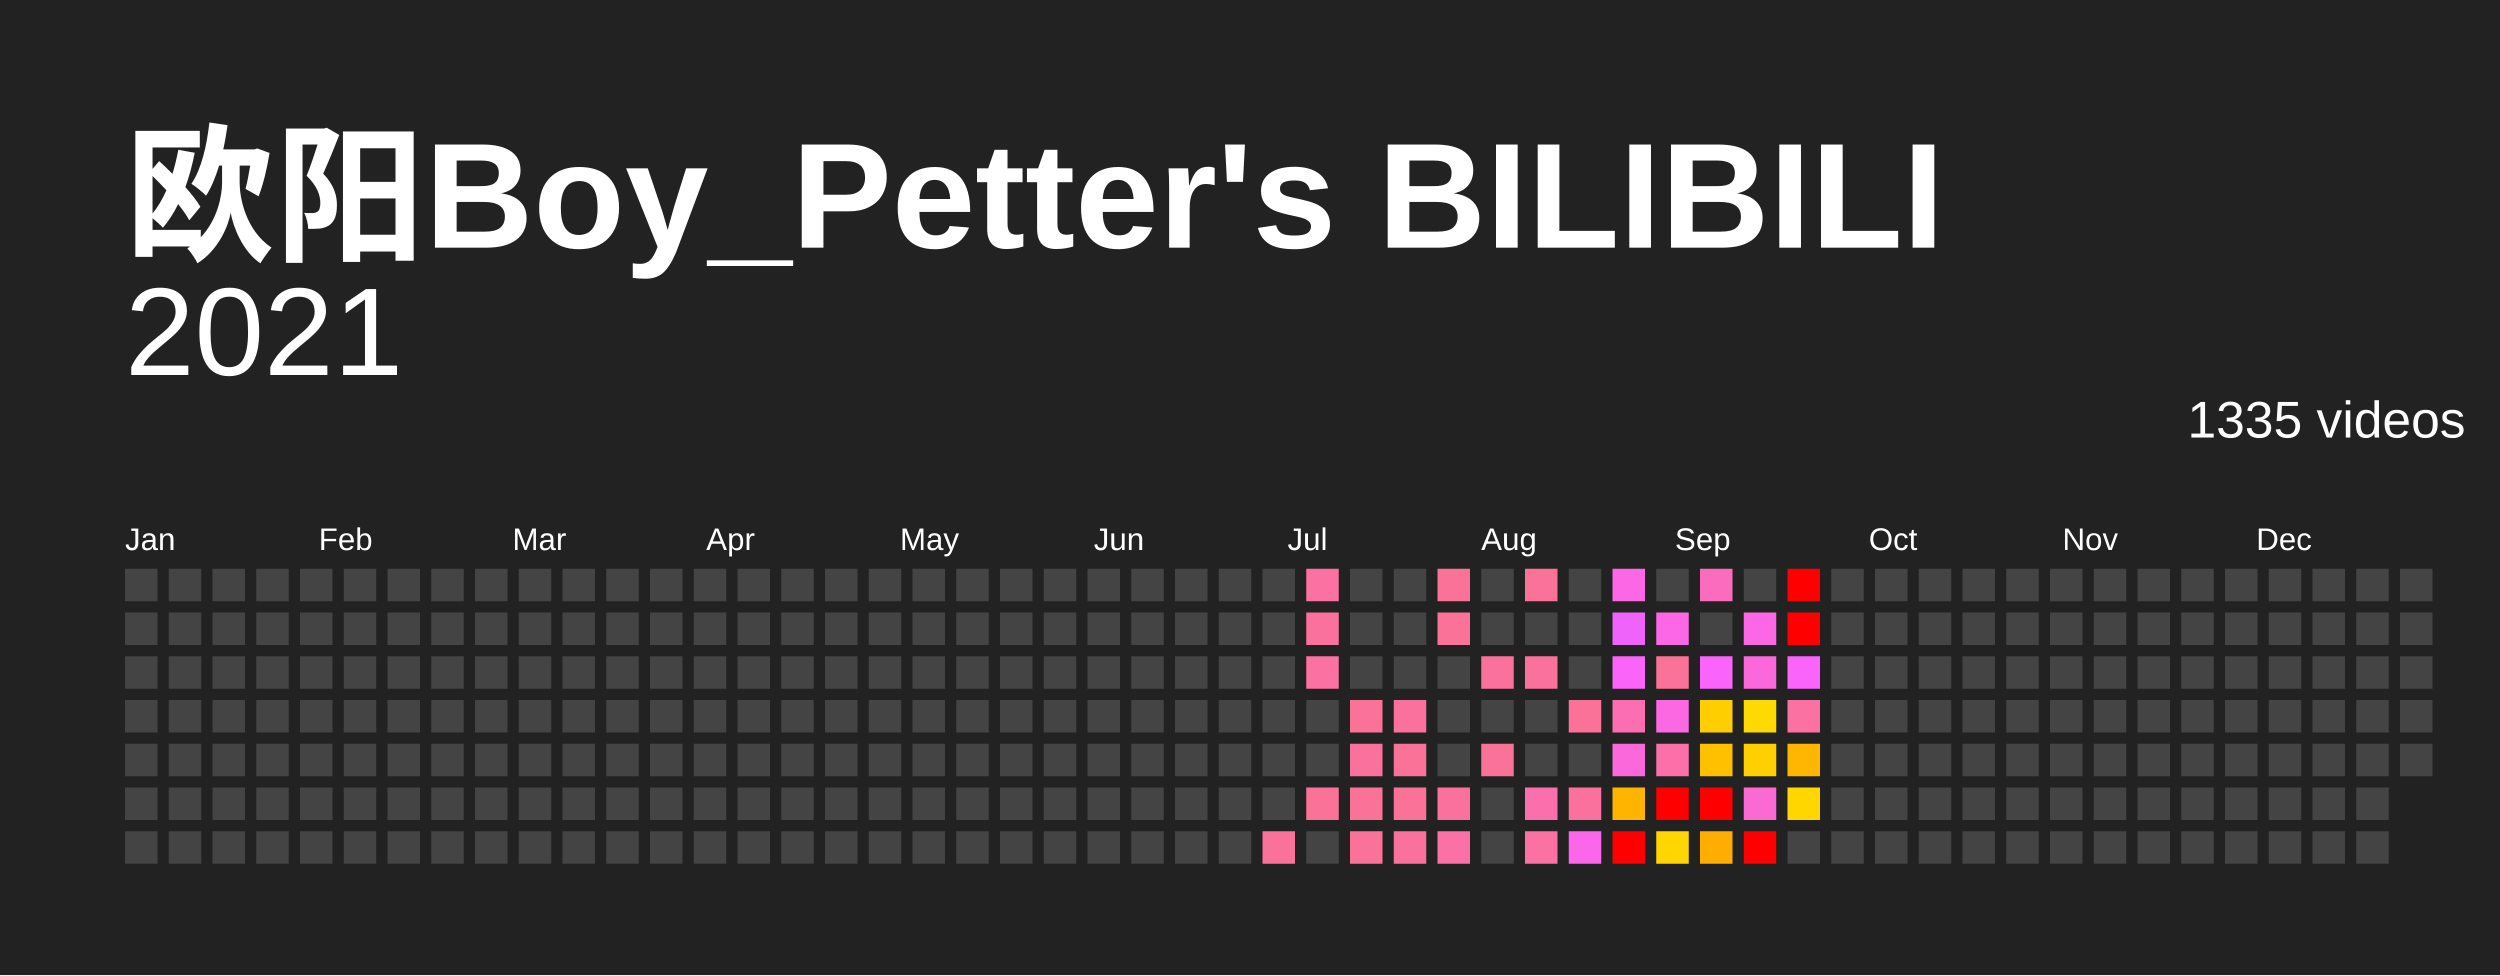
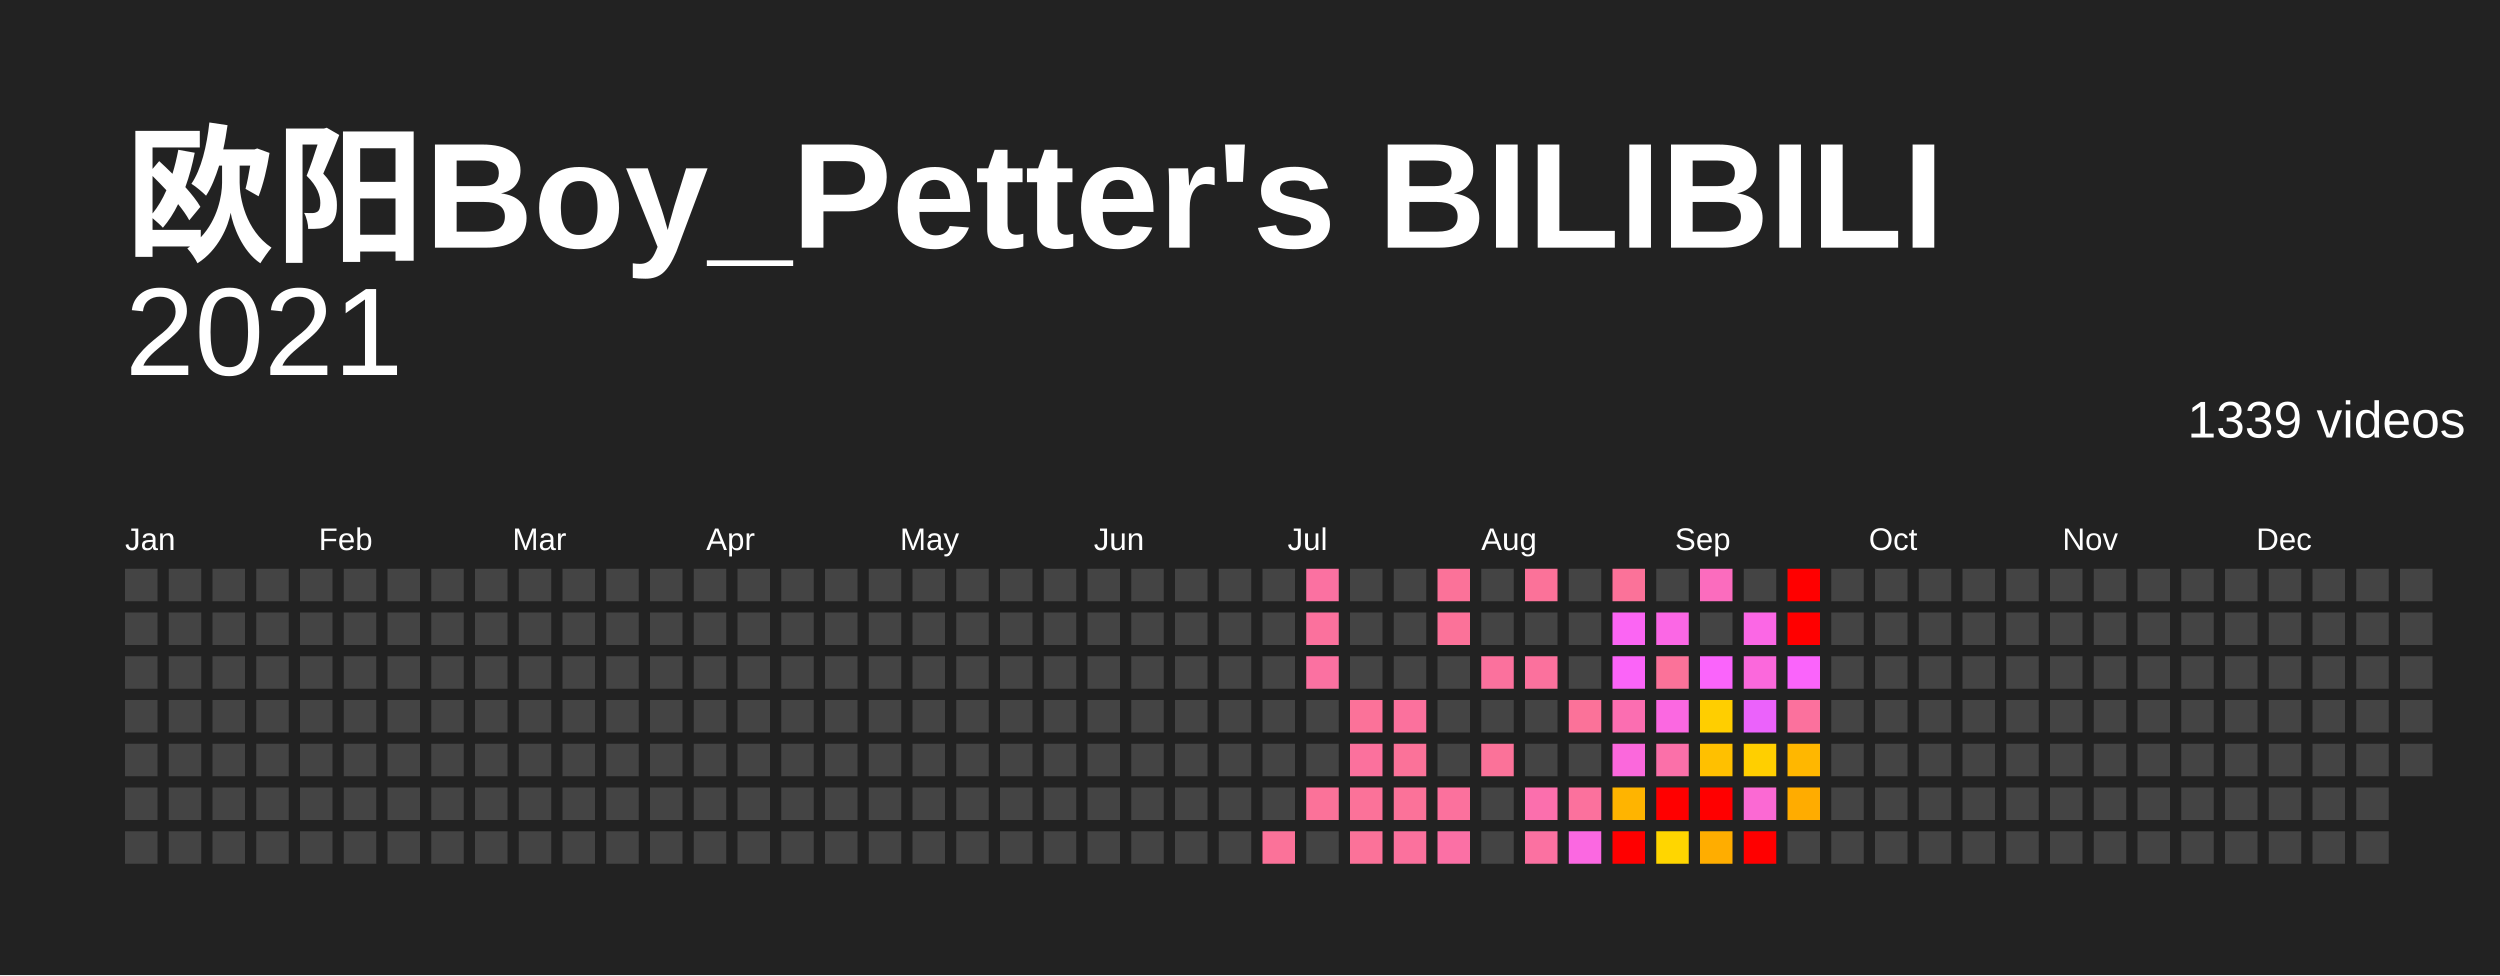
<svg xmlns="http://www.w3.org/2000/svg" baseProfile="full" height="78mm" version="1.1" viewBox="0,0,200,78" width="200mm">
  <defs />
  <rect fill="#222222" height="78" width="200" x="0" y="0" />
  <text fill="#FFFFFF" style="font-size:12px; font-family:Arial; font-weight:bold;" x="10" y="20">欧阳Boy_Petter's BILIBILI</text>
  <text alignment-baseline="hanging" fill="#FFFFFF" style="font-size:10.0px; font-family:Arial;" x="10" y="30">2021</text>
-   <text alignment-baseline="hanging" fill="#FFFFFF" style="font-size:4.125px; font-family:Arial;" x="175" y="35">1335 videos</text>
+   <text alignment-baseline="hanging" fill="#FFFFFF" style="font-size:4.125px; font-family:Arial;" x="175" y="35">1339 videos</text>
  <text fill="#FFFFFF" style="font-size:2.5px; font-family:Arial" x="10.0" y="44">Jan</text>
  <text fill="#FFFFFF" style="font-size:2.5px; font-family:Arial" x="25.5" y="44">Feb</text>
  <text fill="#FFFFFF" style="font-size:2.5px; font-family:Arial" x="41.0" y="44">Mar</text>
  <text fill="#FFFFFF" style="font-size:2.5px; font-family:Arial" x="56.5" y="44">Apr</text>
  <text fill="#FFFFFF" style="font-size:2.5px; font-family:Arial" x="72.0" y="44">May</text>
  <text fill="#FFFFFF" style="font-size:2.5px; font-family:Arial" x="87.5" y="44">Jun</text>
  <text fill="#FFFFFF" style="font-size:2.5px; font-family:Arial" x="103.0" y="44">Jul</text>
  <text fill="#FFFFFF" style="font-size:2.5px; font-family:Arial" x="118.5" y="44">Aug</text>
  <text fill="#FFFFFF" style="font-size:2.5px; font-family:Arial" x="134.0" y="44">Sep</text>
  <text fill="#FFFFFF" style="font-size:2.5px; font-family:Arial" x="149.5" y="44">Oct</text>
  <text fill="#FFFFFF" style="font-size:2.5px; font-family:Arial" x="165.0" y="44">Nov</text>
  <text fill="#FFFFFF" style="font-size:2.5px; font-family:Arial" x="180.5" y="44">Dec</text>
  <rect fill="#444444" height="2.6" width="2.6" x="10.0" y="45.5" />
  <rect fill="#444444" height="2.6" width="2.6" x="10.0" y="49.0" />
  <rect fill="#444444" height="2.6" width="2.6" x="10.0" y="52.5" />
  <rect fill="#444444" height="2.6" width="2.6" x="10.0" y="56.0" />
  <rect fill="#444444" height="2.6" width="2.6" x="10.0" y="59.5" />
  <rect fill="#444444" height="2.6" width="2.6" x="10.0" y="63.0" />
  <rect fill="#444444" height="2.6" width="2.6" x="10.0" y="66.5" />
  <rect fill="#444444" height="2.6" width="2.6" x="13.5" y="45.5" />
  <rect fill="#444444" height="2.6" width="2.6" x="13.5" y="49.0" />
  <rect fill="#444444" height="2.6" width="2.6" x="13.5" y="52.5" />
  <rect fill="#444444" height="2.6" width="2.6" x="13.5" y="56.0" />
  <rect fill="#444444" height="2.6" width="2.6" x="13.5" y="59.5" />
  <rect fill="#444444" height="2.6" width="2.6" x="13.5" y="63.0" />
  <rect fill="#444444" height="2.6" width="2.6" x="13.5" y="66.5" />
  <rect fill="#444444" height="2.6" width="2.6" x="17.0" y="45.5" />
  <rect fill="#444444" height="2.6" width="2.6" x="17.0" y="49.0" />
  <rect fill="#444444" height="2.6" width="2.6" x="17.0" y="52.5" />
  <rect fill="#444444" height="2.6" width="2.6" x="17.0" y="56.0" />
  <rect fill="#444444" height="2.6" width="2.6" x="17.0" y="59.5" />
  <rect fill="#444444" height="2.6" width="2.6" x="17.0" y="63.0" />
  <rect fill="#444444" height="2.6" width="2.6" x="17.0" y="66.5" />
  <rect fill="#444444" height="2.6" width="2.6" x="20.5" y="45.5" />
  <rect fill="#444444" height="2.6" width="2.6" x="20.5" y="49.0" />
  <rect fill="#444444" height="2.6" width="2.6" x="20.5" y="52.5" />
  <rect fill="#444444" height="2.6" width="2.6" x="20.5" y="56.0" />
  <rect fill="#444444" height="2.6" width="2.6" x="20.5" y="59.5" />
  <rect fill="#444444" height="2.6" width="2.6" x="20.5" y="63.0" />
  <rect fill="#444444" height="2.6" width="2.6" x="20.5" y="66.5" />
  <rect fill="#444444" height="2.6" width="2.6" x="24.0" y="45.5" />
  <rect fill="#444444" height="2.6" width="2.6" x="24.0" y="49.0" />
  <rect fill="#444444" height="2.6" width="2.6" x="24.0" y="52.5" />
  <rect fill="#444444" height="2.6" width="2.6" x="24.0" y="56.0" />
  <rect fill="#444444" height="2.6" width="2.6" x="24.0" y="59.5" />
  <rect fill="#444444" height="2.6" width="2.6" x="24.0" y="63.0" />
  <rect fill="#444444" height="2.6" width="2.6" x="24.0" y="66.5" />
  <rect fill="#444444" height="2.6" width="2.6" x="27.5" y="45.5" />
  <rect fill="#444444" height="2.6" width="2.6" x="27.5" y="49.0" />
  <rect fill="#444444" height="2.6" width="2.6" x="27.5" y="52.5" />
  <rect fill="#444444" height="2.6" width="2.6" x="27.5" y="56.0" />
  <rect fill="#444444" height="2.6" width="2.6" x="27.5" y="59.5" />
  <rect fill="#444444" height="2.6" width="2.6" x="27.5" y="63.0" />
  <rect fill="#444444" height="2.6" width="2.6" x="27.5" y="66.5" />
  <rect fill="#444444" height="2.6" width="2.6" x="31.0" y="45.5" />
  <rect fill="#444444" height="2.6" width="2.6" x="31.0" y="49.0" />
  <rect fill="#444444" height="2.6" width="2.6" x="31.0" y="52.5" />
  <rect fill="#444444" height="2.6" width="2.6" x="31.0" y="56.0" />
  <rect fill="#444444" height="2.6" width="2.6" x="31.0" y="59.5" />
  <rect fill="#444444" height="2.6" width="2.6" x="31.0" y="63.0" />
  <rect fill="#444444" height="2.6" width="2.6" x="31.0" y="66.5" />
  <rect fill="#444444" height="2.6" width="2.6" x="34.5" y="45.5" />
  <rect fill="#444444" height="2.6" width="2.6" x="34.5" y="49.0" />
  <rect fill="#444444" height="2.6" width="2.6" x="34.5" y="52.5" />
  <rect fill="#444444" height="2.6" width="2.6" x="34.5" y="56.0" />
  <rect fill="#444444" height="2.6" width="2.6" x="34.5" y="59.5" />
  <rect fill="#444444" height="2.6" width="2.6" x="34.5" y="63.0" />
  <rect fill="#444444" height="2.6" width="2.6" x="34.5" y="66.5" />
  <rect fill="#444444" height="2.6" width="2.6" x="38.0" y="45.5" />
  <rect fill="#444444" height="2.6" width="2.6" x="38.0" y="49.0" />
  <rect fill="#444444" height="2.6" width="2.6" x="38.0" y="52.5" />
  <rect fill="#444444" height="2.6" width="2.6" x="38.0" y="56.0" />
  <rect fill="#444444" height="2.6" width="2.6" x="38.0" y="59.5" />
  <rect fill="#444444" height="2.6" width="2.6" x="38.0" y="63.0" />
  <rect fill="#444444" height="2.6" width="2.6" x="38.0" y="66.5" />
  <rect fill="#444444" height="2.6" width="2.6" x="41.5" y="45.5" />
  <rect fill="#444444" height="2.6" width="2.6" x="41.5" y="49.0" />
  <rect fill="#444444" height="2.6" width="2.6" x="41.5" y="52.5" />
  <rect fill="#444444" height="2.6" width="2.6" x="41.5" y="56.0" />
  <rect fill="#444444" height="2.6" width="2.6" x="41.5" y="59.5" />
  <rect fill="#444444" height="2.6" width="2.6" x="41.5" y="63.0" />
  <rect fill="#444444" height="2.6" width="2.6" x="41.5" y="66.5" />
  <rect fill="#444444" height="2.6" width="2.6" x="45.0" y="45.5" />
  <rect fill="#444444" height="2.6" width="2.6" x="45.0" y="49.0" />
  <rect fill="#444444" height="2.6" width="2.6" x="45.0" y="52.5" />
  <rect fill="#444444" height="2.6" width="2.6" x="45.0" y="56.0" />
  <rect fill="#444444" height="2.6" width="2.6" x="45.0" y="59.5" />
  <rect fill="#444444" height="2.6" width="2.6" x="45.0" y="63.0" />
  <rect fill="#444444" height="2.6" width="2.6" x="45.0" y="66.5" />
  <rect fill="#444444" height="2.6" width="2.6" x="48.5" y="45.5" />
  <rect fill="#444444" height="2.6" width="2.6" x="48.5" y="49.0" />
  <rect fill="#444444" height="2.6" width="2.6" x="48.5" y="52.5" />
  <rect fill="#444444" height="2.6" width="2.6" x="48.5" y="56.0" />
  <rect fill="#444444" height="2.6" width="2.6" x="48.5" y="59.5" />
  <rect fill="#444444" height="2.6" width="2.6" x="48.5" y="63.0" />
  <rect fill="#444444" height="2.6" width="2.6" x="48.5" y="66.5" />
  <rect fill="#444444" height="2.6" width="2.6" x="52.0" y="45.5" />
  <rect fill="#444444" height="2.6" width="2.6" x="52.0" y="49.0" />
  <rect fill="#444444" height="2.6" width="2.6" x="52.0" y="52.5" />
  <rect fill="#444444" height="2.6" width="2.6" x="52.0" y="56.0" />
  <rect fill="#444444" height="2.6" width="2.6" x="52.0" y="59.5" />
  <rect fill="#444444" height="2.6" width="2.6" x="52.0" y="63.0" />
  <rect fill="#444444" height="2.6" width="2.6" x="52.0" y="66.5" />
  <rect fill="#444444" height="2.6" width="2.6" x="55.5" y="45.5" />
  <rect fill="#444444" height="2.6" width="2.6" x="55.5" y="49.0" />
  <rect fill="#444444" height="2.6" width="2.6" x="55.5" y="52.5" />
  <rect fill="#444444" height="2.6" width="2.6" x="55.5" y="56.0" />
  <rect fill="#444444" height="2.6" width="2.6" x="55.5" y="59.5" />
  <rect fill="#444444" height="2.6" width="2.6" x="55.5" y="63.0" />
  <rect fill="#444444" height="2.6" width="2.6" x="55.5" y="66.5" />
  <rect fill="#444444" height="2.6" width="2.6" x="59.0" y="45.5" />
  <rect fill="#444444" height="2.6" width="2.6" x="59.0" y="49.0" />
  <rect fill="#444444" height="2.6" width="2.6" x="59.0" y="52.5" />
  <rect fill="#444444" height="2.6" width="2.6" x="59.0" y="56.0" />
  <rect fill="#444444" height="2.6" width="2.6" x="59.0" y="59.5" />
  <rect fill="#444444" height="2.6" width="2.6" x="59.0" y="63.0" />
  <rect fill="#444444" height="2.6" width="2.6" x="59.0" y="66.5" />
  <rect fill="#444444" height="2.6" width="2.6" x="62.5" y="45.5" />
  <rect fill="#444444" height="2.6" width="2.6" x="62.5" y="49.0" />
  <rect fill="#444444" height="2.6" width="2.6" x="62.5" y="52.5" />
  <rect fill="#444444" height="2.6" width="2.6" x="62.5" y="56.0" />
  <rect fill="#444444" height="2.6" width="2.6" x="62.5" y="59.5" />
  <rect fill="#444444" height="2.6" width="2.6" x="62.5" y="63.0" />
  <rect fill="#444444" height="2.6" width="2.6" x="62.5" y="66.5" />
  <rect fill="#444444" height="2.6" width="2.6" x="66.0" y="45.5" />
  <rect fill="#444444" height="2.6" width="2.6" x="66.0" y="49.0" />
  <rect fill="#444444" height="2.6" width="2.6" x="66.0" y="52.5" />
  <rect fill="#444444" height="2.6" width="2.6" x="66.0" y="56.0" />
  <rect fill="#444444" height="2.6" width="2.6" x="66.0" y="59.5" />
  <rect fill="#444444" height="2.6" width="2.6" x="66.0" y="63.0" />
  <rect fill="#444444" height="2.6" width="2.6" x="66.0" y="66.5" />
  <rect fill="#444444" height="2.6" width="2.6" x="69.5" y="45.5" />
  <rect fill="#444444" height="2.6" width="2.6" x="69.5" y="49.0" />
  <rect fill="#444444" height="2.6" width="2.6" x="69.5" y="52.5" />
  <rect fill="#444444" height="2.6" width="2.6" x="69.5" y="56.0" />
  <rect fill="#444444" height="2.6" width="2.6" x="69.5" y="59.5" />
  <rect fill="#444444" height="2.6" width="2.6" x="69.5" y="63.0" />
  <rect fill="#444444" height="2.6" width="2.6" x="69.5" y="66.5" />
  <rect fill="#444444" height="2.6" width="2.6" x="73.0" y="45.5" />
  <rect fill="#444444" height="2.6" width="2.6" x="73.0" y="49.0" />
  <rect fill="#444444" height="2.6" width="2.6" x="73.0" y="52.5" />
  <rect fill="#444444" height="2.6" width="2.6" x="73.0" y="56.0" />
  <rect fill="#444444" height="2.6" width="2.6" x="73.0" y="59.5" />
  <rect fill="#444444" height="2.6" width="2.6" x="73.0" y="63.0" />
  <rect fill="#444444" height="2.6" width="2.6" x="73.0" y="66.5" />
  <rect fill="#444444" height="2.6" width="2.6" x="76.5" y="45.5" />
  <rect fill="#444444" height="2.6" width="2.6" x="76.5" y="49.0" />
  <rect fill="#444444" height="2.6" width="2.6" x="76.5" y="52.5" />
  <rect fill="#444444" height="2.6" width="2.6" x="76.5" y="56.0" />
  <rect fill="#444444" height="2.6" width="2.6" x="76.5" y="59.5" />
  <rect fill="#444444" height="2.6" width="2.6" x="76.5" y="63.0" />
  <rect fill="#444444" height="2.6" width="2.6" x="76.5" y="66.5" />
  <rect fill="#444444" height="2.6" width="2.6" x="80.0" y="45.5" />
  <rect fill="#444444" height="2.6" width="2.6" x="80.0" y="49.0" />
  <rect fill="#444444" height="2.6" width="2.6" x="80.0" y="52.5" />
  <rect fill="#444444" height="2.6" width="2.6" x="80.0" y="56.0" />
  <rect fill="#444444" height="2.6" width="2.6" x="80.0" y="59.5" />
  <rect fill="#444444" height="2.6" width="2.6" x="80.0" y="63.0" />
  <rect fill="#444444" height="2.6" width="2.6" x="80.0" y="66.5" />
  <rect fill="#444444" height="2.6" width="2.6" x="83.5" y="45.5" />
  <rect fill="#444444" height="2.6" width="2.6" x="83.5" y="49.0" />
  <rect fill="#444444" height="2.6" width="2.6" x="83.5" y="52.5" />
  <rect fill="#444444" height="2.6" width="2.6" x="83.5" y="56.0" />
  <rect fill="#444444" height="2.6" width="2.6" x="83.5" y="59.5" />
  <rect fill="#444444" height="2.6" width="2.6" x="83.5" y="63.0" />
  <rect fill="#444444" height="2.6" width="2.6" x="83.5" y="66.5" />
  <rect fill="#444444" height="2.6" width="2.6" x="87.0" y="45.5" />
  <rect fill="#444444" height="2.6" width="2.6" x="87.0" y="49.0" />
  <rect fill="#444444" height="2.6" width="2.6" x="87.0" y="52.5" />
  <rect fill="#444444" height="2.6" width="2.6" x="87.0" y="56.0" />
  <rect fill="#444444" height="2.6" width="2.6" x="87.0" y="59.5" />
  <rect fill="#444444" height="2.6" width="2.6" x="87.0" y="63.0" />
  <rect fill="#444444" height="2.6" width="2.6" x="87.0" y="66.5" />
  <rect fill="#444444" height="2.6" width="2.6" x="90.5" y="45.5" />
  <rect fill="#444444" height="2.6" width="2.6" x="90.5" y="49.0" />
  <rect fill="#444444" height="2.6" width="2.6" x="90.5" y="52.5" />
  <rect fill="#444444" height="2.6" width="2.6" x="90.5" y="56.0" />
  <rect fill="#444444" height="2.6" width="2.6" x="90.5" y="59.5" />
  <rect fill="#444444" height="2.6" width="2.6" x="90.5" y="63.0" />
  <rect fill="#444444" height="2.6" width="2.6" x="90.5" y="66.5" />
  <rect fill="#444444" height="2.6" width="2.6" x="94.0" y="45.5" />
  <rect fill="#444444" height="2.6" width="2.6" x="94.0" y="49.0" />
  <rect fill="#444444" height="2.6" width="2.6" x="94.0" y="52.5" />
  <rect fill="#444444" height="2.6" width="2.6" x="94.0" y="56.0" />
  <rect fill="#444444" height="2.6" width="2.6" x="94.0" y="59.5" />
  <rect fill="#444444" height="2.6" width="2.6" x="94.0" y="63.0" />
  <rect fill="#444444" height="2.6" width="2.6" x="94.0" y="66.5" />
  <rect fill="#444444" height="2.6" width="2.6" x="97.5" y="45.5" />
  <rect fill="#444444" height="2.6" width="2.6" x="97.5" y="49.0" />
  <rect fill="#444444" height="2.6" width="2.6" x="97.5" y="52.5" />
  <rect fill="#444444" height="2.6" width="2.6" x="97.5" y="56.0" />
  <rect fill="#444444" height="2.6" width="2.6" x="97.5" y="59.5" />
  <rect fill="#444444" height="2.6" width="2.6" x="97.5" y="63.0" />
  <rect fill="#444444" height="2.6" width="2.6" x="97.5" y="66.5" />
  <rect fill="#444444" height="2.6" width="2.6" x="101.0" y="45.5" />
  <rect fill="#444444" height="2.6" width="2.6" x="101.0" y="49.0" />
  <rect fill="#444444" height="2.6" width="2.6" x="101.0" y="52.5" />
  <rect fill="#444444" height="2.6" width="2.6" x="101.0" y="56.0" />
  <rect fill="#444444" height="2.6" width="2.6" x="101.0" y="59.5" />
  <rect fill="#444444" height="2.6" width="2.6" x="101.0" y="63.0" />
  <rect fill="#fb7299" height="2.6" width="2.6" x="101.0" y="66.5" />
  <rect fill="#fb71a1" height="2.6" width="2.6" x="104.5" y="45.5" />
  <rect fill="#fb719d" height="2.6" width="2.6" x="104.5" y="49.0" />
  <rect fill="#fb71a1" height="2.6" width="2.6" x="104.5" y="52.5" />
  <rect fill="#444444" height="2.6" width="2.6" x="104.5" y="56.0" />
  <rect fill="#444444" height="2.6" width="2.6" x="104.5" y="59.5" />
  <rect fill="#fb7299" height="2.6" width="2.6" x="104.5" y="63.0" />
  <rect fill="#444444" height="2.6" width="2.6" x="104.5" y="66.5" />
  <rect fill="#444444" height="2.6" width="2.6" x="108.0" y="45.5" />
  <rect fill="#444444" height="2.6" width="2.6" x="108.0" y="49.0" />
  <rect fill="#444444" height="2.6" width="2.6" x="108.0" y="52.5" />
  <rect fill="#fb7299" height="2.6" width="2.6" x="108.0" y="56.0" />
  <rect fill="#fb719d" height="2.6" width="2.6" x="108.0" y="59.5" />
  <rect fill="#fb7299" height="2.6" width="2.6" x="108.0" y="63.0" />
  <rect fill="#fb7299" height="2.6" width="2.6" x="108.0" y="66.5" />
  <rect fill="#444444" height="2.6" width="2.6" x="111.5" y="45.5" />
  <rect fill="#444444" height="2.6" width="2.6" x="111.5" y="49.0" />
  <rect fill="#444444" height="2.6" width="2.6" x="111.5" y="52.5" />
  <rect fill="#fb719d" height="2.6" width="2.6" x="111.5" y="56.0" />
  <rect fill="#fb7299" height="2.6" width="2.6" x="111.5" y="59.5" />
  <rect fill="#fb7299" height="2.6" width="2.6" x="111.5" y="63.0" />
  <rect fill="#fb719d" height="2.6" width="2.6" x="111.5" y="66.5" />
  <rect fill="#fb7299" height="2.6" width="2.6" x="115.0" y="45.5" />
  <rect fill="#fb7299" height="2.6" width="2.6" x="115.0" y="49.0" />
  <rect fill="#444444" height="2.6" width="2.6" x="115.0" y="52.5" />
  <rect fill="#444444" height="2.6" width="2.6" x="115.0" y="56.0" />
  <rect fill="#444444" height="2.6" width="2.6" x="115.0" y="59.5" />
  <rect fill="#fb719d" height="2.6" width="2.6" x="115.0" y="63.0" />
  <rect fill="#fb70a5" height="2.6" width="2.6" x="115.0" y="66.5" />
  <rect fill="#444444" height="2.6" width="2.6" x="118.5" y="45.5" />
  <rect fill="#444444" height="2.6" width="2.6" x="118.5" y="49.0" />
  <rect fill="#fb719d" height="2.6" width="2.6" x="118.5" y="52.5" />
  <rect fill="#444444" height="2.6" width="2.6" x="118.5" y="56.0" />
  <rect fill="#fb7299" height="2.6" width="2.6" x="118.5" y="59.5" />
  <rect fill="#444444" height="2.6" width="2.6" x="118.5" y="63.0" />
  <rect fill="#444444" height="2.6" width="2.6" x="118.5" y="66.5" />
  <rect fill="#fb7299" height="2.6" width="2.6" x="122.0" y="45.5" />
  <rect fill="#444444" height="2.6" width="2.6" x="122.0" y="49.0" />
  <rect fill="#fb719d" height="2.6" width="2.6" x="122.0" y="52.5" />
  <rect fill="#444444" height="2.6" width="2.6" x="122.0" y="56.0" />
  <rect fill="#444444" height="2.6" width="2.6" x="122.0" y="59.5" />
  <rect fill="#fb6fad" height="2.6" width="2.6" x="122.0" y="63.0" />
  <rect fill="#fb71a1" height="2.6" width="2.6" x="122.0" y="66.5" />
  <rect fill="#444444" height="2.6" width="2.6" x="125.5" y="45.5" />
  <rect fill="#444444" height="2.6" width="2.6" x="125.5" y="49.0" />
  <rect fill="#444444" height="2.6" width="2.6" x="125.5" y="52.5" />
  <rect fill="#fb7299" height="2.6" width="2.6" x="125.5" y="56.0" />
  <rect fill="#444444" height="2.6" width="2.6" x="125.5" y="59.5" />
  <rect fill="#fb719d" height="2.6" width="2.6" x="125.5" y="63.0" />
-   <rect fill="#fb66ea" height="2.6" width="2.6" x="125.5" y="66.5" />
-   <rect fill="#fb67e5" height="2.6" width="2.6" x="129.0" y="45.5" />
-   <rect fill="#f063fb" height="2.6" width="2.6" x="129.0" y="49.0" />
+   <rect fill="#fb68e1" height="2.6" width="2.6" x="125.5" y="66.5" />
+   <rect fill="#fb7299" height="2.6" width="2.6" x="129.0" y="45.5" />
+   <rect fill="#fb65f3" height="2.6" width="2.6" x="129.0" y="49.0" />
  <rect fill="#fb64f8" height="2.6" width="2.6" x="129.0" y="52.5" />
  <rect fill="#fb6eb1" height="2.6" width="2.6" x="129.0" y="56.0" />
  <rect fill="#fb68dc" height="2.6" width="2.6" x="129.0" y="59.5" />
  <rect fill="#ffb400" height="2.6" width="2.6" x="129.0" y="63.0" />
  <rect fill="red" height="2.6" width="2.6" x="129.0" y="66.5" />
  <rect fill="#444444" height="2.6" width="2.6" x="132.5" y="45.5" />
  <rect fill="#fb67e5" height="2.6" width="2.6" x="132.5" y="49.0" />
  <rect fill="#fb7299" height="2.6" width="2.6" x="132.5" y="52.5" />
  <rect fill="#fb68e1" height="2.6" width="2.6" x="132.5" y="56.0" />
  <rect fill="#fb70a9" height="2.6" width="2.6" x="132.5" y="59.5" />
  <rect fill="red" height="2.6" width="2.6" x="132.5" y="63.0" />
  <rect fill="#ffd600" height="2.6" width="2.6" x="132.5" y="66.5" />
  <rect fill="#fb6cbe" height="2.6" width="2.6" x="136.0" y="45.5" />
  <rect fill="#444444" height="2.6" width="2.6" x="136.0" y="49.0" />
  <rect fill="#fa64fb" height="2.6" width="2.6" x="136.0" y="52.5" />
  <rect fill="#ffce00" height="2.6" width="2.6" x="136.0" y="56.0" />
  <rect fill="#ffc000" height="2.6" width="2.6" x="136.0" y="59.5" />
  <rect fill="red" height="2.6" width="2.6" x="136.0" y="63.0" />
  <rect fill="#ffad00" height="2.6" width="2.6" x="136.0" y="66.5" />
  <rect fill="#444444" height="2.6" width="2.6" x="139.5" y="45.5" />
  <rect fill="#fb67e5" height="2.6" width="2.6" x="139.5" y="49.0" />
  <rect fill="#fb68dc" height="2.6" width="2.6" x="139.5" y="52.5" />
-   <rect fill="#ffda00" height="2.6" width="2.6" x="139.5" y="56.0" />
+   <rect fill="#eb62fb" height="2.6" width="2.6" x="139.5" y="56.0" />
  <rect fill="#ffcf00" height="2.6" width="2.6" x="139.5" y="59.5" />
  <rect fill="#fb69d3" height="2.6" width="2.6" x="139.5" y="63.0" />
  <rect fill="red" height="2.6" width="2.6" x="139.5" y="66.5" />
  <rect fill="red" height="2.6" width="2.6" x="143.0" y="45.5" />
  <rect fill="red" height="2.6" width="2.6" x="143.0" y="49.0" />
  <rect fill="#fa64fb" height="2.6" width="2.6" x="143.0" y="52.5" />
-   <rect fill="#fb71a1" height="2.6" width="2.6" x="143.0" y="56.0" />
-   <rect fill="#ffb600" height="2.6" width="2.6" x="143.0" y="59.5" />
-   <rect fill="#ffd600" height="2.6" width="2.6" x="143.0" y="63.0" />
+   <rect fill="#fb719d" height="2.6" width="2.6" x="143.0" y="56.0" />
+   <rect fill="#ffb700" height="2.6" width="2.6" x="143.0" y="59.5" />
+   <rect fill="#ffac00" height="2.6" width="2.6" x="143.0" y="63.0" />
  <rect fill="#444444" height="2.6" width="2.6" x="143.0" y="66.5" />
  <rect fill="#444444" height="2.6" width="2.6" x="146.5" y="45.5" />
  <rect fill="#444444" height="2.6" width="2.6" x="146.5" y="49.0" />
  <rect fill="#444444" height="2.6" width="2.6" x="146.5" y="52.5" />
  <rect fill="#444444" height="2.6" width="2.6" x="146.5" y="56.0" />
  <rect fill="#444444" height="2.6" width="2.6" x="146.5" y="59.5" />
  <rect fill="#444444" height="2.6" width="2.6" x="146.5" y="63.0" />
  <rect fill="#444444" height="2.6" width="2.6" x="146.5" y="66.5" />
  <rect fill="#444444" height="2.6" width="2.6" x="150.0" y="45.5" />
  <rect fill="#444444" height="2.6" width="2.6" x="150.0" y="49.0" />
  <rect fill="#444444" height="2.6" width="2.6" x="150.0" y="52.5" />
  <rect fill="#444444" height="2.6" width="2.6" x="150.0" y="56.0" />
  <rect fill="#444444" height="2.6" width="2.6" x="150.0" y="59.5" />
  <rect fill="#444444" height="2.6" width="2.6" x="150.0" y="63.0" />
  <rect fill="#444444" height="2.6" width="2.6" x="150.0" y="66.5" />
  <rect fill="#444444" height="2.6" width="2.6" x="153.5" y="45.5" />
  <rect fill="#444444" height="2.6" width="2.6" x="153.5" y="49.0" />
  <rect fill="#444444" height="2.6" width="2.6" x="153.5" y="52.5" />
  <rect fill="#444444" height="2.6" width="2.6" x="153.5" y="56.0" />
  <rect fill="#444444" height="2.6" width="2.6" x="153.5" y="59.5" />
  <rect fill="#444444" height="2.6" width="2.6" x="153.5" y="63.0" />
  <rect fill="#444444" height="2.6" width="2.6" x="153.5" y="66.5" />
  <rect fill="#444444" height="2.6" width="2.6" x="157.0" y="45.5" />
  <rect fill="#444444" height="2.6" width="2.6" x="157.0" y="49.0" />
  <rect fill="#444444" height="2.6" width="2.6" x="157.0" y="52.5" />
  <rect fill="#444444" height="2.6" width="2.6" x="157.0" y="56.0" />
  <rect fill="#444444" height="2.6" width="2.6" x="157.0" y="59.5" />
  <rect fill="#444444" height="2.6" width="2.6" x="157.0" y="63.0" />
  <rect fill="#444444" height="2.6" width="2.6" x="157.0" y="66.5" />
  <rect fill="#444444" height="2.6" width="2.6" x="160.5" y="45.5" />
  <rect fill="#444444" height="2.6" width="2.6" x="160.5" y="49.0" />
  <rect fill="#444444" height="2.6" width="2.6" x="160.5" y="52.5" />
  <rect fill="#444444" height="2.6" width="2.6" x="160.5" y="56.0" />
  <rect fill="#444444" height="2.6" width="2.6" x="160.5" y="59.5" />
  <rect fill="#444444" height="2.6" width="2.6" x="160.5" y="63.0" />
  <rect fill="#444444" height="2.6" width="2.6" x="160.5" y="66.5" />
  <rect fill="#444444" height="2.6" width="2.6" x="164.0" y="45.5" />
  <rect fill="#444444" height="2.6" width="2.6" x="164.0" y="49.0" />
  <rect fill="#444444" height="2.6" width="2.6" x="164.0" y="52.5" />
  <rect fill="#444444" height="2.6" width="2.6" x="164.0" y="56.0" />
  <rect fill="#444444" height="2.6" width="2.6" x="164.0" y="59.5" />
  <rect fill="#444444" height="2.6" width="2.6" x="164.0" y="63.0" />
  <rect fill="#444444" height="2.6" width="2.6" x="164.0" y="66.5" />
  <rect fill="#444444" height="2.6" width="2.6" x="167.5" y="45.5" />
  <rect fill="#444444" height="2.6" width="2.6" x="167.5" y="49.0" />
  <rect fill="#444444" height="2.6" width="2.6" x="167.5" y="52.5" />
  <rect fill="#444444" height="2.6" width="2.6" x="167.5" y="56.0" />
  <rect fill="#444444" height="2.6" width="2.6" x="167.5" y="59.5" />
  <rect fill="#444444" height="2.6" width="2.6" x="167.5" y="63.0" />
  <rect fill="#444444" height="2.6" width="2.6" x="167.5" y="66.5" />
  <rect fill="#444444" height="2.6" width="2.6" x="171.0" y="45.5" />
  <rect fill="#444444" height="2.6" width="2.6" x="171.0" y="49.0" />
  <rect fill="#444444" height="2.6" width="2.6" x="171.0" y="52.5" />
  <rect fill="#444444" height="2.6" width="2.6" x="171.0" y="56.0" />
  <rect fill="#444444" height="2.6" width="2.6" x="171.0" y="59.5" />
  <rect fill="#444444" height="2.6" width="2.6" x="171.0" y="63.0" />
  <rect fill="#444444" height="2.6" width="2.6" x="171.0" y="66.5" />
  <rect fill="#444444" height="2.6" width="2.6" x="174.5" y="45.5" />
  <rect fill="#444444" height="2.6" width="2.6" x="174.5" y="49.0" />
  <rect fill="#444444" height="2.6" width="2.6" x="174.5" y="52.5" />
  <rect fill="#444444" height="2.6" width="2.6" x="174.5" y="56.0" />
  <rect fill="#444444" height="2.6" width="2.6" x="174.5" y="59.5" />
  <rect fill="#444444" height="2.6" width="2.6" x="174.5" y="63.0" />
  <rect fill="#444444" height="2.6" width="2.6" x="174.5" y="66.5" />
  <rect fill="#444444" height="2.6" width="2.6" x="178.0" y="45.5" />
  <rect fill="#444444" height="2.6" width="2.6" x="178.0" y="49.0" />
  <rect fill="#444444" height="2.6" width="2.6" x="178.0" y="52.5" />
  <rect fill="#444444" height="2.6" width="2.6" x="178.0" y="56.0" />
  <rect fill="#444444" height="2.6" width="2.6" x="178.0" y="59.5" />
  <rect fill="#444444" height="2.6" width="2.6" x="178.0" y="63.0" />
  <rect fill="#444444" height="2.6" width="2.6" x="178.0" y="66.5" />
  <rect fill="#444444" height="2.6" width="2.6" x="181.5" y="45.5" />
  <rect fill="#444444" height="2.6" width="2.6" x="181.5" y="49.0" />
  <rect fill="#444444" height="2.6" width="2.6" x="181.5" y="52.5" />
  <rect fill="#444444" height="2.6" width="2.6" x="181.5" y="56.0" />
  <rect fill="#444444" height="2.6" width="2.6" x="181.5" y="59.5" />
  <rect fill="#444444" height="2.6" width="2.6" x="181.5" y="63.0" />
  <rect fill="#444444" height="2.6" width="2.6" x="181.5" y="66.5" />
  <rect fill="#444444" height="2.6" width="2.6" x="185.0" y="45.5" />
  <rect fill="#444444" height="2.6" width="2.6" x="185.0" y="49.0" />
  <rect fill="#444444" height="2.6" width="2.6" x="185.0" y="52.5" />
  <rect fill="#444444" height="2.6" width="2.6" x="185.0" y="56.0" />
  <rect fill="#444444" height="2.6" width="2.6" x="185.0" y="59.5" />
  <rect fill="#444444" height="2.6" width="2.6" x="185.0" y="63.0" />
  <rect fill="#444444" height="2.6" width="2.6" x="185.0" y="66.5" />
  <rect fill="#444444" height="2.6" width="2.6" x="188.5" y="45.5" />
  <rect fill="#444444" height="2.6" width="2.6" x="188.5" y="49.0" />
  <rect fill="#444444" height="2.6" width="2.6" x="188.5" y="52.5" />
  <rect fill="#444444" height="2.6" width="2.6" x="188.5" y="56.0" />
  <rect fill="#444444" height="2.6" width="2.6" x="188.5" y="59.5" />
  <rect fill="#444444" height="2.6" width="2.6" x="188.5" y="63.0" />
  <rect fill="#444444" height="2.6" width="2.6" x="188.5" y="66.5" />
  <rect fill="#444444" height="2.6" width="2.6" x="192.0" y="45.5" />
  <rect fill="#444444" height="2.6" width="2.6" x="192.0" y="49.0" />
  <rect fill="#444444" height="2.6" width="2.6" x="192.0" y="52.5" />
  <rect fill="#444444" height="2.6" width="2.6" x="192.0" y="56.0" />
  <rect fill="#444444" height="2.6" width="2.6" x="192.0" y="59.5" />
</svg>
